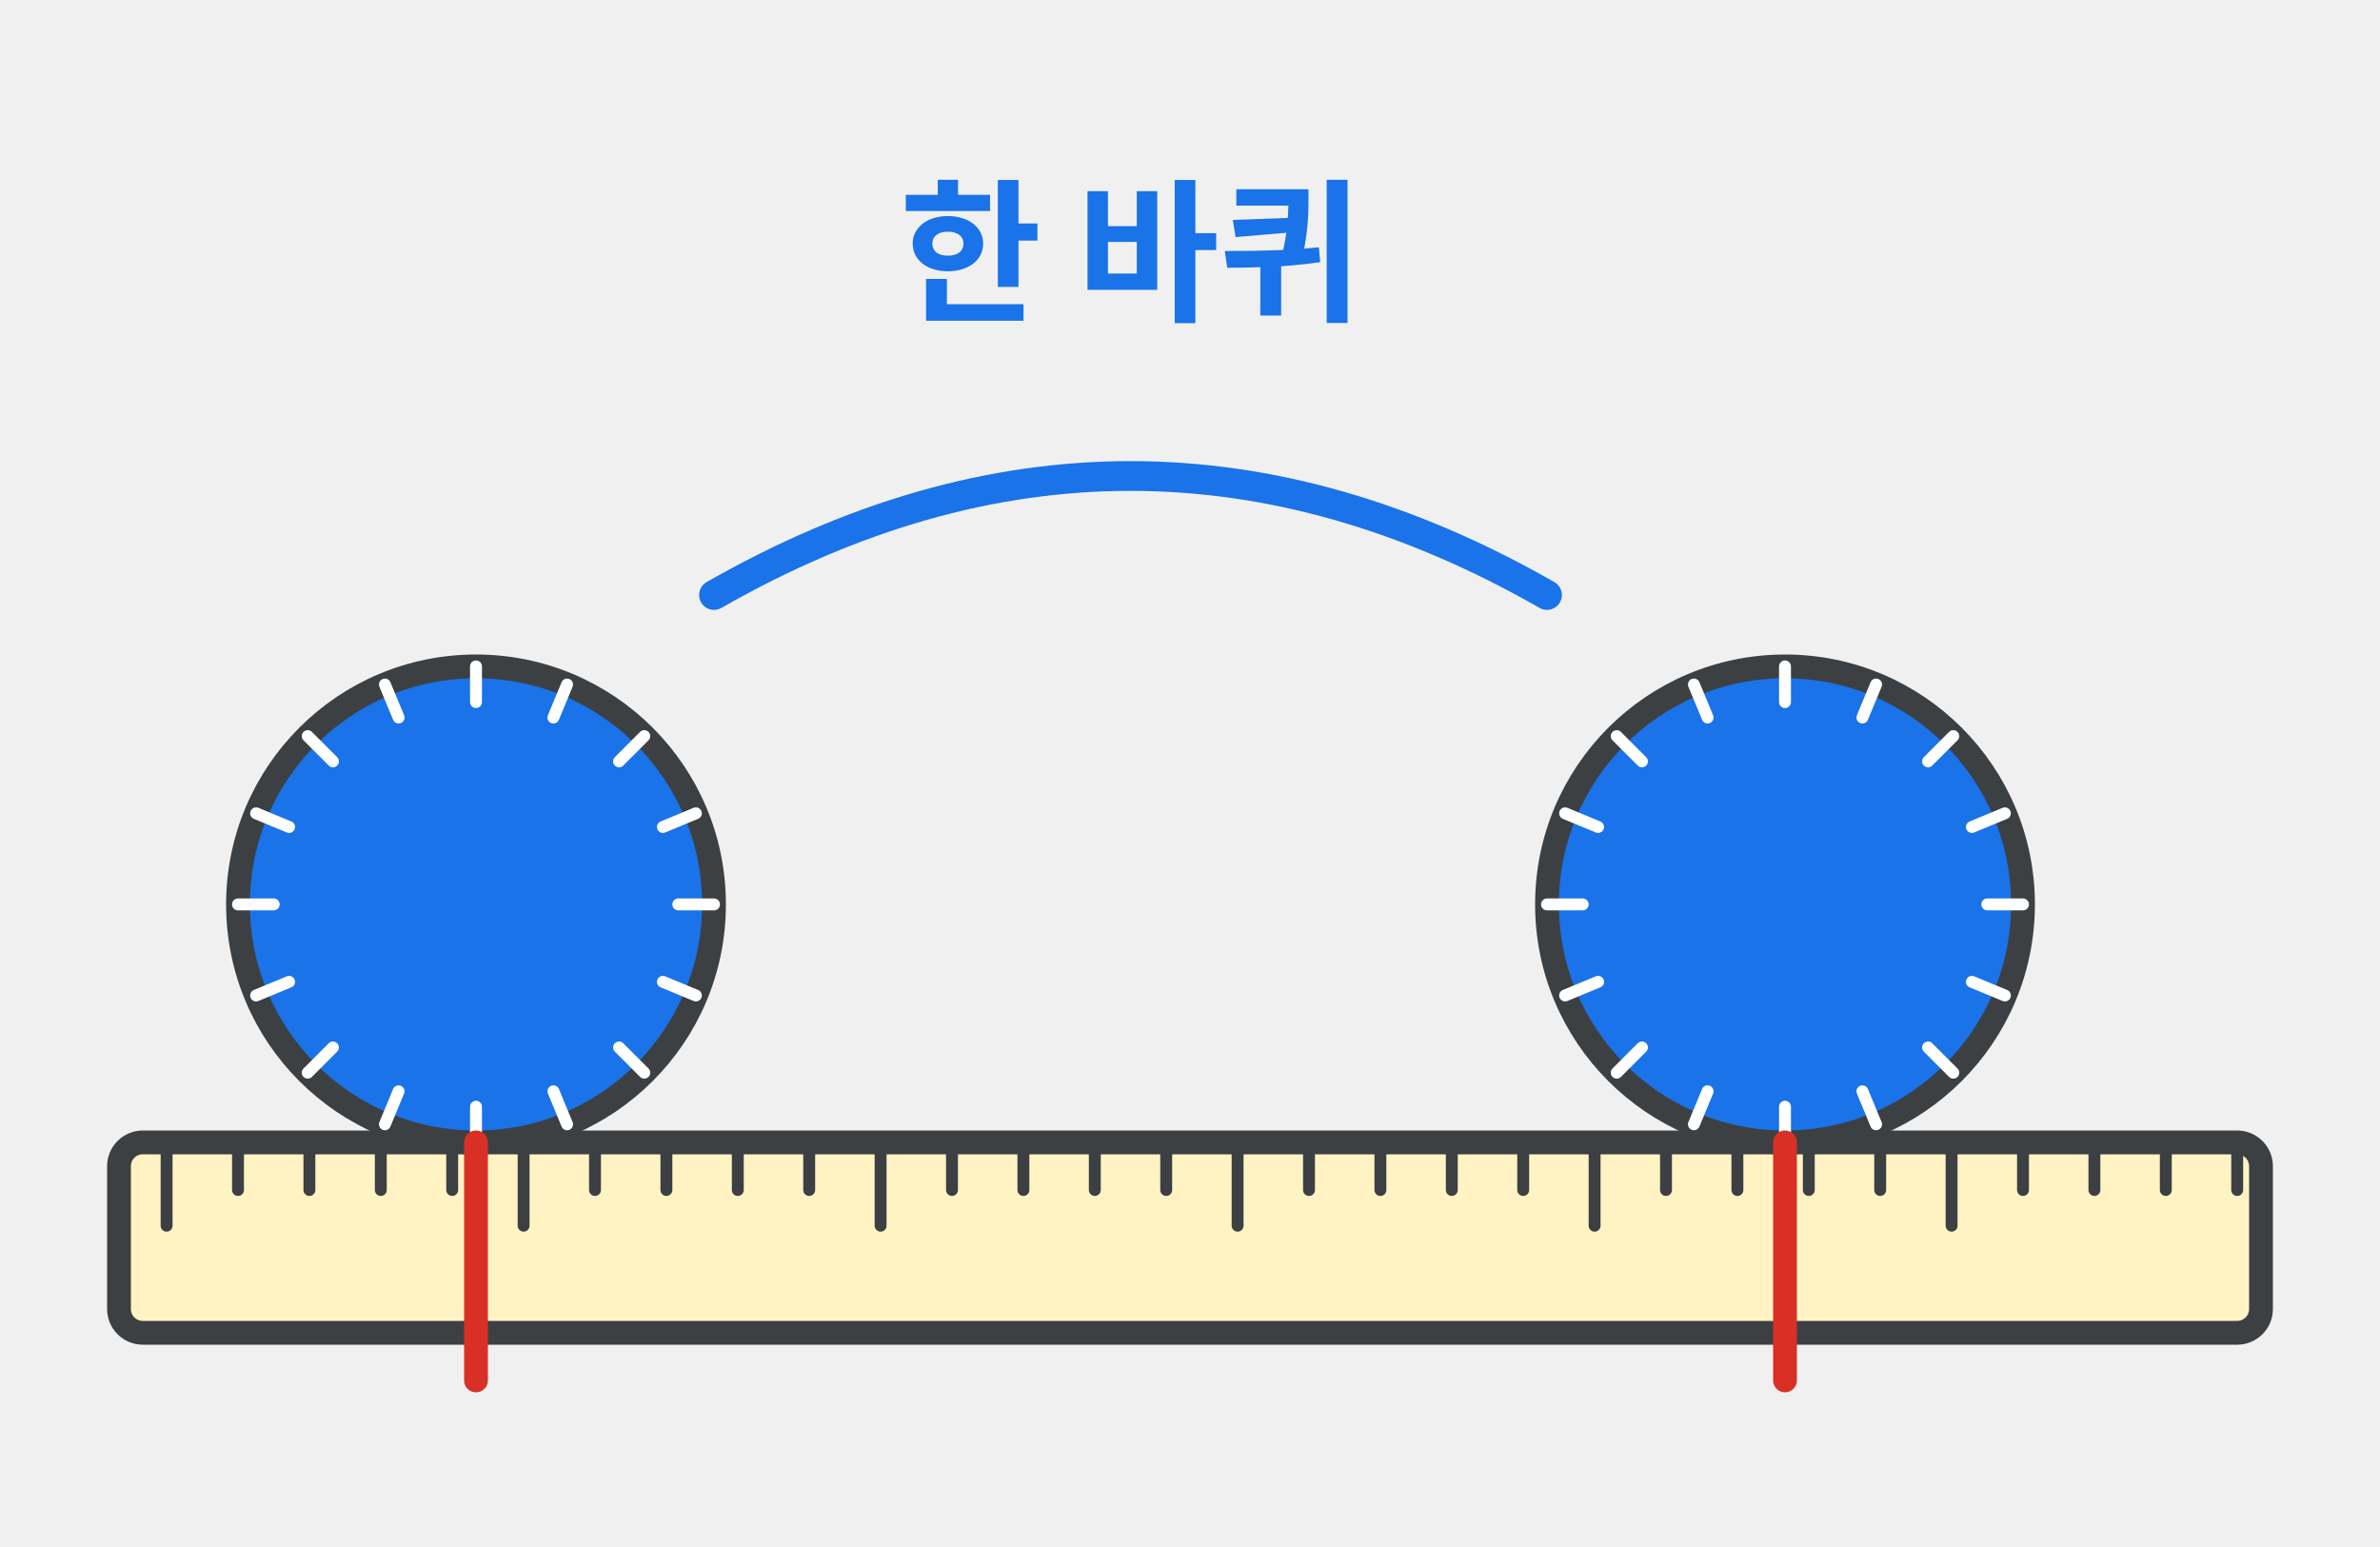
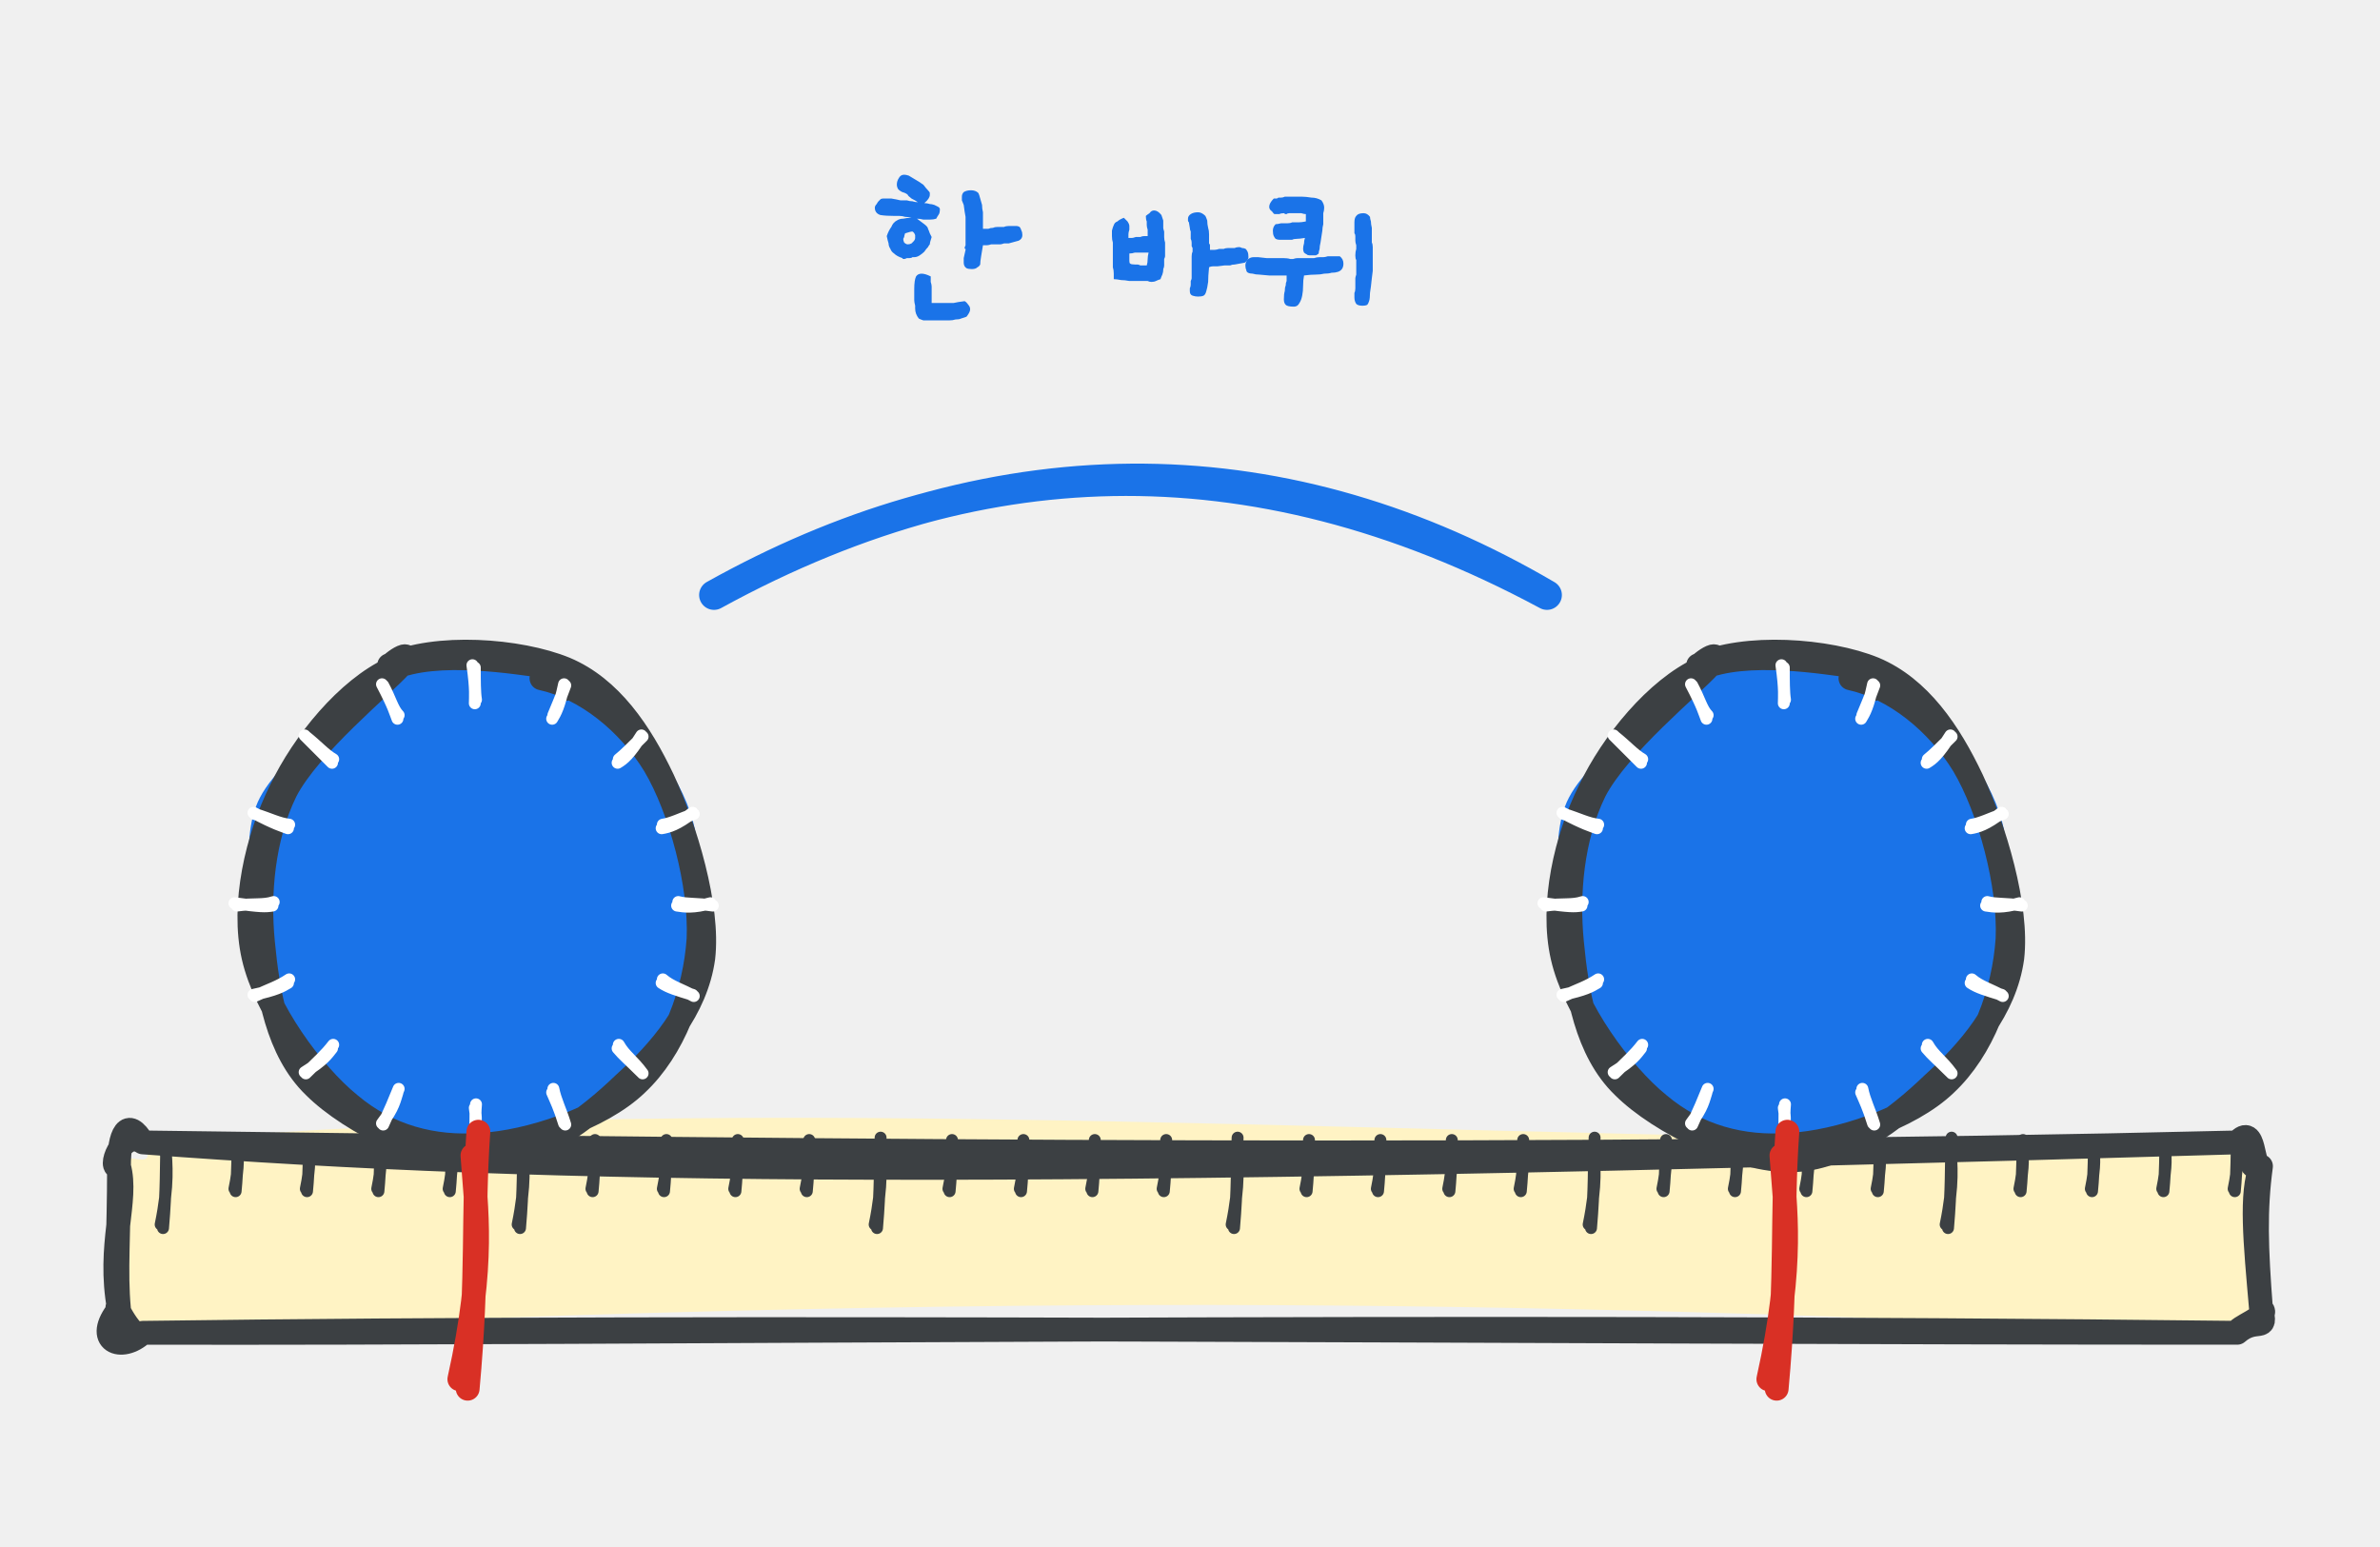
- <svg xmlns="http://www.w3.org/2000/svg" viewBox="0 0 200 130" font-family="Pretendard, 'Noto Sans KR', 'Apple SD Gothic Neo', sans-serif">
-   <rect x="10" y="96" width="180" height="16" rx="2" fill="#FFF3C4" stroke="#3C4043" stroke-width="2" />
-   <line x1="14" y1="96" x2="14" y2="103" stroke="#3C4043" stroke-width="1" stroke-linecap="round" />
-   <line x1="20" y1="96" x2="20" y2="100" stroke="#3C4043" stroke-width="1" stroke-linecap="round" />
-   <line x1="26" y1="96" x2="26" y2="100" stroke="#3C4043" stroke-width="1" stroke-linecap="round" />
-   <line x1="32" y1="96" x2="32" y2="100" stroke="#3C4043" stroke-width="1" stroke-linecap="round" />
-   <line x1="38" y1="96" x2="38" y2="100" stroke="#3C4043" stroke-width="1" stroke-linecap="round" />
-   <line x1="44" y1="96" x2="44" y2="103" stroke="#3C4043" stroke-width="1" stroke-linecap="round" />
-   <line x1="50" y1="96" x2="50" y2="100" stroke="#3C4043" stroke-width="1" stroke-linecap="round" />
-   <line x1="56" y1="96" x2="56" y2="100" stroke="#3C4043" stroke-width="1" stroke-linecap="round" />
-   <line x1="62" y1="96" x2="62" y2="100" stroke="#3C4043" stroke-width="1" stroke-linecap="round" />
-   <line x1="68" y1="96" x2="68" y2="100" stroke="#3C4043" stroke-width="1" stroke-linecap="round" />
-   <line x1="74" y1="96" x2="74" y2="103" stroke="#3C4043" stroke-width="1" stroke-linecap="round" />
-   <line x1="80" y1="96" x2="80" y2="100" stroke="#3C4043" stroke-width="1" stroke-linecap="round" />
-   <line x1="86" y1="96" x2="86" y2="100" stroke="#3C4043" stroke-width="1" stroke-linecap="round" />
-   <line x1="92" y1="96" x2="92" y2="100" stroke="#3C4043" stroke-width="1" stroke-linecap="round" />
-   <line x1="98" y1="96" x2="98" y2="100" stroke="#3C4043" stroke-width="1" stroke-linecap="round" />
-   <line x1="104" y1="96" x2="104" y2="103" stroke="#3C4043" stroke-width="1" stroke-linecap="round" />
-   <line x1="110" y1="96" x2="110" y2="100" stroke="#3C4043" stroke-width="1" stroke-linecap="round" />
-   <line x1="116" y1="96" x2="116" y2="100" stroke="#3C4043" stroke-width="1" stroke-linecap="round" />
-   <line x1="122" y1="96" x2="122" y2="100" stroke="#3C4043" stroke-width="1" stroke-linecap="round" />
-   <line x1="128" y1="96" x2="128" y2="100" stroke="#3C4043" stroke-width="1" stroke-linecap="round" />
-   <line x1="134" y1="96" x2="134" y2="103" stroke="#3C4043" stroke-width="1" stroke-linecap="round" />
-   <line x1="140" y1="96" x2="140" y2="100" stroke="#3C4043" stroke-width="1" stroke-linecap="round" />
-   <line x1="146" y1="96" x2="146" y2="100" stroke="#3C4043" stroke-width="1" stroke-linecap="round" />
-   <line x1="152" y1="96" x2="152" y2="100" stroke="#3C4043" stroke-width="1" stroke-linecap="round" />
-   <line x1="158" y1="96" x2="158" y2="100" stroke="#3C4043" stroke-width="1" stroke-linecap="round" />
-   <line x1="164" y1="96" x2="164" y2="103" stroke="#3C4043" stroke-width="1" stroke-linecap="round" />
-   <line x1="170" y1="96" x2="170" y2="100" stroke="#3C4043" stroke-width="1" stroke-linecap="round" />
-   <line x1="176" y1="96" x2="176" y2="100" stroke="#3C4043" stroke-width="1" stroke-linecap="round" />
-   <line x1="182" y1="96" x2="182" y2="100" stroke="#3C4043" stroke-width="1" stroke-linecap="round" />
-   <line x1="188" y1="96" x2="188" y2="100" stroke="#3C4043" stroke-width="1" stroke-linecap="round" />
-   <circle cx="40" cy="76" r="20" fill="#1A73E8" stroke="#3C4043" stroke-width="2" />
-   <line x1="57.0" y1="76.0" x2="60.0" y2="76.0" stroke="#fff" stroke-width="1" stroke-linecap="round" />
-   <line x1="55.706" y1="82.506" x2="58.478" y2="83.654" stroke="#fff" stroke-width="1" stroke-linecap="round" />
-   <line x1="52.021" y1="88.021" x2="54.142" y2="90.142" stroke="#fff" stroke-width="1" stroke-linecap="round" />
-   <line x1="46.506" y1="91.706" x2="47.654" y2="94.478" stroke="#fff" stroke-width="1" stroke-linecap="round" />
-   <line x1="40.0" y1="93.0" x2="40.0" y2="96.0" stroke="#fff" stroke-width="1" stroke-linecap="round" />
-   <line x1="33.494" y1="91.706" x2="32.346" y2="94.478" stroke="#fff" stroke-width="1" stroke-linecap="round" />
-   <line x1="27.979" y1="88.021" x2="25.858" y2="90.142" stroke="#fff" stroke-width="1" stroke-linecap="round" />
-   <line x1="24.294" y1="82.506" x2="21.522" y2="83.654" stroke="#fff" stroke-width="1" stroke-linecap="round" />
-   <line x1="23.0" y1="76.0" x2="20.0" y2="76.0" stroke="#fff" stroke-width="1" stroke-linecap="round" />
-   <line x1="24.294" y1="69.494" x2="21.522" y2="68.346" stroke="#fff" stroke-width="1" stroke-linecap="round" />
-   <line x1="27.979" y1="63.979" x2="25.858" y2="61.858" stroke="#fff" stroke-width="1" stroke-linecap="round" />
-   <line x1="33.494" y1="60.294" x2="32.346" y2="57.522" stroke="#fff" stroke-width="1" stroke-linecap="round" />
-   <line x1="40.0" y1="59.0" x2="40" y2="56.0" stroke="#fff" stroke-width="1" stroke-linecap="round" />
-   <line x1="46.506" y1="60.294" x2="47.654" y2="57.522" stroke="#fff" stroke-width="1" stroke-linecap="round" />
-   <line x1="52.021" y1="63.979" x2="54.142" y2="61.858" stroke="#fff" stroke-width="1" stroke-linecap="round" />
-   <line x1="55.706" y1="69.494" x2="58.478" y2="68.346" stroke="#fff" stroke-width="1" stroke-linecap="round" />
-   <circle cx="150" cy="76" r="20" fill="#1A73E8" stroke="#3C4043" stroke-width="2" />
-   <line x1="167.0" y1="76.0" x2="170.0" y2="76.0" stroke="#fff" stroke-width="1" stroke-linecap="round" />
-   <line x1="165.706" y1="82.506" x2="168.478" y2="83.654" stroke="#fff" stroke-width="1" stroke-linecap="round" />
-   <line x1="162.021" y1="88.021" x2="164.142" y2="90.142" stroke="#fff" stroke-width="1" stroke-linecap="round" />
-   <line x1="156.506" y1="91.706" x2="157.654" y2="94.478" stroke="#fff" stroke-width="1" stroke-linecap="round" />
-   <line x1="150.0" y1="93.0" x2="150.0" y2="96.0" stroke="#fff" stroke-width="1" stroke-linecap="round" />
-   <line x1="143.494" y1="91.706" x2="142.346" y2="94.478" stroke="#fff" stroke-width="1" stroke-linecap="round" />
-   <line x1="137.979" y1="88.021" x2="135.858" y2="90.142" stroke="#fff" stroke-width="1" stroke-linecap="round" />
-   <line x1="134.294" y1="82.506" x2="131.522" y2="83.654" stroke="#fff" stroke-width="1" stroke-linecap="round" />
-   <line x1="133.0" y1="76.0" x2="130.0" y2="76.0" stroke="#fff" stroke-width="1" stroke-linecap="round" />
-   <line x1="134.294" y1="69.494" x2="131.522" y2="68.346" stroke="#fff" stroke-width="1" stroke-linecap="round" />
-   <line x1="137.979" y1="63.979" x2="135.858" y2="61.858" stroke="#fff" stroke-width="1" stroke-linecap="round" />
-   <line x1="143.494" y1="60.294" x2="142.346" y2="57.522" stroke="#fff" stroke-width="1" stroke-linecap="round" />
-   <line x1="150.0" y1="59.0" x2="150.0" y2="56.0" stroke="#fff" stroke-width="1" stroke-linecap="round" />
-   <line x1="156.506" y1="60.294" x2="157.654" y2="57.522" stroke="#fff" stroke-width="1" stroke-linecap="round" />
-   <line x1="162.021" y1="63.979" x2="164.142" y2="61.858" stroke="#fff" stroke-width="1" stroke-linecap="round" />
-   <line x1="165.706" y1="69.494" x2="168.478" y2="68.346" stroke="#fff" stroke-width="1" stroke-linecap="round" />
-   <path d="M60 50 Q95 30 130 50" fill="none" stroke="#1A73E8" stroke-width="2.5" stroke-linejoin="round" stroke-linecap="round" />
-   <line x1="40" y1="96" x2="40" y2="116" stroke="#D93025" stroke-width="2" stroke-linecap="round" />
-   <line x1="150" y1="96" x2="150" y2="116" stroke="#D93025" stroke-width="2" stroke-linecap="round" />
-   <text x="95" y="26" font-size="13" font-weight="800" fill="#1A73E8" text-anchor="middle">한 바퀴</text>
+ <svg xmlns="http://www.w3.org/2000/svg" stroke-linecap="round" viewBox="0 0 200 130">
+   <g>
+     <path d="M12 96 C65.7 91.4, 117.1 95.9, 188 96 C189.5 95.0, 191.7 99.8, 190 98 C190.0 104.2, 190.2 106.9, 190 110 C190.7 109.2, 191.6 112.9, 188 112 C139.3 109.9, 94.0 108.0, 12 112 C12.3 111.1, 10.7 113.2, 10 110 C11.7 106.7, 9.2 105.1, 10 98 C9.9 96.2, 13.6 98.9, 12 96 C12 96, 12 96, 12 96" stroke="none" stroke-width="0" fill="rgb(255, 243, 196)" />
+     <path d="M12 96 C47.0 98.6, 82.5 99.1, 188 96 M12 96 C70.9 96.8, 130.7 97.4, 188 96 M188 96 C189.6 94.2, 189.2 98.3, 190 98 M188 96 C189.2 95.4, 188.6 98.7, 190 98 M190 98 C189.1 100.3, 189.5 104.3, 190 110 M190 98 C189.5 101.7, 189.6 104.8, 190 110 M190 110 C191.0 110.5, 187.7 111.6, 188 112 M190 110 C190.6 112.1, 189.6 110.6, 188 112 M188 112 C125.1 112.0, 63.1 111.3, 12 112 M188 112 C120.4 111.2, 54.0 112.1, 12 112 M12 112 C11.3 113.1, 9.3 108.9, 10 110 M12 112 C10.2 113.7, 7.8 112.7, 10 110 M10 110 C9.0 104.6, 10.8 100.9, 10 98 M10 110 C9.7 106.8, 10.0 104.0, 10 98 M10 98 C9.0 98.5, 10.2 94.8, 12 96 M10 98 C10.0 95.3, 10.7 93.8, 12 96 M12 96 C12 96, 12 96, 12 96 M12 96 C12 96, 12 96, 12 96" stroke="rgb(60, 64, 67)" stroke-width="2" fill="none" />
+   </g>
+   <g>
+     <path d="M13.9 96.3 C14.0 97.9, 14.2 99.5, 13.5 102.9 M14.0 95.6 C13.9 98.1, 14.0 99.8, 13.7 103.2" stroke="rgb(60, 64, 67)" stroke-width="1" fill="none" />
+   </g>
+   <g>
+     <path d="M19.9 96.2 C20.0 97.1, 20.1 98.0, 19.7 99.9 M20.0 95.8 C19.9 97.2, 20.0 98.1, 19.8 100.1" stroke="rgb(60, 64, 67)" stroke-width="1" fill="none" />
+   </g>
+   <g>
+     <path d="M25.9 96.2 C26.0 97.1, 26.1 98.0, 25.7 99.9 M26.0 95.8 C25.9 97.2, 26.0 98.1, 25.8 100.1" stroke="rgb(60, 64, 67)" stroke-width="1" fill="none" />
+   </g>
+   <g>
+     <path d="M31.9 96.2 C32.0 97.1, 32.1 98.0, 31.7 99.9 M32.0 95.8 C31.9 97.2, 32.0 98.1, 31.8 100.1" stroke="rgb(60, 64, 67)" stroke-width="1" fill="none" />
+   </g>
+   <g>
+     <path d="M37.9 96.2 C38.0 97.1, 38.1 98.0, 37.7 99.9 M38.0 95.8 C37.9 97.2, 38.0 98.1, 37.8 100.1" stroke="rgb(60, 64, 67)" stroke-width="1" fill="none" />
+   </g>
+   <g>
+     <path d="M43.9 96.3 C44.0 97.9, 44.2 99.5, 43.5 102.9 M44.0 95.6 C43.9 98.1, 44.0 99.8, 43.7 103.2" stroke="rgb(60, 64, 67)" stroke-width="1" fill="none" />
+   </g>
+   <g>
+     <path d="M49.9 96.2 C50.0 97.1, 50.1 98.0, 49.7 99.9 M50.0 95.8 C49.9 97.2, 50.0 98.1, 49.8 100.1" stroke="rgb(60, 64, 67)" stroke-width="1" fill="none" />
+   </g>
+   <g>
+     <path d="M55.9 96.2 C56.0 97.1, 56.1 98.0, 55.7 99.9 M56.0 95.8 C55.9 97.2, 56.0 98.1, 55.8 100.1" stroke="rgb(60, 64, 67)" stroke-width="1" fill="none" />
+   </g>
+   <g>
+     <path d="M61.9 96.2 C62.0 97.1, 62.1 98.0, 61.7 99.9 M62.0 95.8 C61.9 97.2, 62.0 98.1, 61.8 100.1" stroke="rgb(60, 64, 67)" stroke-width="1" fill="none" />
+   </g>
+   <g>
+     <path d="M67.9 96.2 C68.0 97.1, 68.1 98.0, 67.7 99.9 M68.0 95.8 C67.9 97.2, 68.0 98.1, 67.8 100.1" stroke="rgb(60, 64, 67)" stroke-width="1" fill="none" />
+   </g>
+   <g>
+     <path d="M73.9 96.3 C74.0 97.9, 74.2 99.5, 73.5 102.9 M74.0 95.6 C73.9 98.1, 74.0 99.8, 73.7 103.2" stroke="rgb(60, 64, 67)" stroke-width="1" fill="none" />
+   </g>
+   <g>
+     <path d="M79.9 96.2 C80.0 97.1, 80.1 98.0, 79.7 99.9 M80.0 95.8 C79.9 97.2, 80.0 98.1, 79.8 100.1" stroke="rgb(60, 64, 67)" stroke-width="1" fill="none" />
+   </g>
+   <g>
+     <path d="M85.9 96.2 C86.0 97.1, 86.1 98.0, 85.7 99.9 M86.0 95.8 C85.9 97.2, 86.0 98.1, 85.8 100.1" stroke="rgb(60, 64, 67)" stroke-width="1" fill="none" />
+   </g>
+   <g>
+     <path d="M91.9 96.2 C92.0 97.1, 92.1 98.0, 91.7 99.9 M92.0 95.8 C91.9 97.2, 92.0 98.1, 91.8 100.1" stroke="rgb(60, 64, 67)" stroke-width="1" fill="none" />
+   </g>
+   <g>
+     <path d="M97.9 96.2 C98.0 97.1, 98.1 98.0, 97.7 99.9 M98.0 95.8 C97.9 97.2, 98.0 98.1, 97.8 100.1" stroke="rgb(60, 64, 67)" stroke-width="1" fill="none" />
+   </g>
+   <g>
+     <path d="M103.9 96.3 C104.0 97.9, 104.2 99.5, 103.5 102.9 M104.0 95.6 C103.9 98.1, 104.0 99.8, 103.7 103.2" stroke="rgb(60, 64, 67)" stroke-width="1" fill="none" />
+   </g>
+   <g>
+     <path d="M109.9 96.2 C110.0 97.1, 110.1 98.0, 109.7 99.9 M110.0 95.8 C109.9 97.2, 110.0 98.1, 109.8 100.1" stroke="rgb(60, 64, 67)" stroke-width="1" fill="none" />
+   </g>
+   <g>
+     <path d="M115.9 96.2 C116.0 97.1, 116.1 98.0, 115.7 99.9 M116.0 95.8 C115.9 97.2, 116.0 98.1, 115.8 100.1" stroke="rgb(60, 64, 67)" stroke-width="1" fill="none" />
+   </g>
+   <g>
+     <path d="M121.9 96.2 C122.0 97.1, 122.1 98.0, 121.7 99.9 M122.0 95.8 C121.9 97.2, 122.0 98.1, 121.8 100.1" stroke="rgb(60, 64, 67)" stroke-width="1" fill="none" />
+   </g>
+   <g>
+     <path d="M127.9 96.2 C128.0 97.1, 128.1 98.0, 127.7 99.9 M128.0 95.8 C127.9 97.2, 128.0 98.1, 127.8 100.1" stroke="rgb(60, 64, 67)" stroke-width="1" fill="none" />
+   </g>
+   <g>
+     <path d="M133.9 96.3 C134.0 97.9, 134.2 99.5, 133.5 102.9 M134.0 95.6 C133.9 98.1, 134.0 99.8, 133.7 103.2" stroke="rgb(60, 64, 67)" stroke-width="1" fill="none" />
+   </g>
+   <g>
+     <path d="M139.9 96.2 C140.0 97.1, 140.1 98.0, 139.7 99.9 M140.0 95.8 C139.9 97.2, 140.0 98.1, 139.8 100.1" stroke="rgb(60, 64, 67)" stroke-width="1" fill="none" />
+   </g>
+   <g>
+     <path d="M145.9 96.2 C146.0 97.1, 146.1 98.0, 145.7 99.9 M146.0 95.8 C145.9 97.2, 146.0 98.1, 145.8 100.1" stroke="rgb(60, 64, 67)" stroke-width="1" fill="none" />
+   </g>
+   <g>
+     <path d="M151.9 96.2 C152.0 97.1, 152.1 98.0, 151.7 99.9 M152.0 95.8 C151.9 97.2, 152.0 98.1, 151.8 100.1" stroke="rgb(60, 64, 67)" stroke-width="1" fill="none" />
+   </g>
+   <g>
+     <path d="M157.9 96.2 C158.0 97.1, 158.1 98.0, 157.7 99.9 M158.0 95.8 C157.9 97.2, 158.0 98.1, 157.8 100.1" stroke="rgb(60, 64, 67)" stroke-width="1" fill="none" />
+   </g>
+   <g>
+     <path d="M163.9 96.3 C164.0 97.9, 164.2 99.5, 163.5 102.9 M164.0 95.6 C163.9 98.1, 164.0 99.8, 163.7 103.2" stroke="rgb(60, 64, 67)" stroke-width="1" fill="none" />
+   </g>
+   <g>
+     <path d="M169.9 96.2 C170.0 97.1, 170.1 98.0, 169.7 99.9 M170.0 95.8 C169.9 97.2, 170.0 98.1, 169.8 100.1" stroke="rgb(60, 64, 67)" stroke-width="1" fill="none" />
+   </g>
+   <g>
+     <path d="M175.9 96.2 C176.0 97.1, 176.1 98.0, 175.7 99.9 M176.0 95.8 C175.9 97.2, 176.0 98.1, 175.8 100.1" stroke="rgb(60, 64, 67)" stroke-width="1" fill="none" />
+   </g>
+   <g>
+     <path d="M181.9 96.2 C182.0 97.1, 182.1 98.0, 181.7 99.9 M182.0 95.8 C181.9 97.2, 182.0 98.1, 181.8 100.1" stroke="rgb(60, 64, 67)" stroke-width="1" fill="none" />
+   </g>
+   <g>
+     <path d="M187.9 96.2 C188.0 97.1, 188.1 98.0, 187.7 99.9 M188.0 95.8 C187.9 97.2, 188.0 98.1, 187.8 100.1" stroke="rgb(60, 64, 67)" stroke-width="1" fill="none" />
+   </g>
+   <g>
+     <path d="M37.6 54.5 C41.7 53.7, 47.1 56.2, 50.5 58.6 C53.9 61.0, 57.1 65.0, 58.2 68.9 C59.3 72.9, 58.4 78.3, 57.0 82.3 C55.6 86.4, 53.5 91.0, 50.0 93.5 C46.5 95.9, 40.1 97.8, 36.0 97.0 C31.9 96.2, 28.0 92.3, 25.5 88.8 C23.0 85.3, 20.8 80.4, 20.9 76.0 C21.0 71.5, 22.5 65.5, 25.9 62.0 C29.4 58.4, 38.6 55.7, 41.7 54.8 C44.8 53.9, 44.7 56.0, 44.4 56.4 M30.1 56.9 C33.7 54.6, 41.1 54.6, 45.2 55.9 C49.2 57.2, 52.2 61.4, 54.2 64.8 C56.3 68.1, 57.4 71.9, 57.6 76.0 C57.8 80.0, 57.7 85.5, 55.4 89.0 C53.0 92.5, 47.8 95.9, 43.5 96.8 C39.2 97.8, 33.1 97.0, 29.7 94.6 C26.3 92.2, 24.4 87.0, 23.0 82.5 C21.7 78.0, 20.0 71.9, 21.5 67.8 C23.0 63.6, 30.6 59.2, 32.2 57.7 C33.8 56.2, 30.9 58.3, 31.0 58.6" stroke="none" stroke-width="0" fill="rgb(26, 115, 232)" />
+     <path d="M45.5 57.0 C49.2 57.8, 52.8 60.7, 55.0 64.3 C57.2 68.0, 58.9 74.4, 58.7 78.9 C58.4 83.4, 56.6 88.2, 53.5 91.1 C50.5 94.0, 44.4 96.0, 40.4 96.2 C36.4 96.5, 32.6 95.5, 29.4 92.8 C26.2 90.2, 22.3 84.8, 21.3 80.4 C20.3 76.0, 21.6 70.4, 23.6 66.4 C25.5 62.4, 29.2 57.9, 32.9 56.2 C36.7 54.5, 43.5 55.7, 45.9 56.0 C48.3 56.3, 47.5 57.4, 47.5 57.9 M32.7 55.9 C36.6 54.1, 43.6 54.6, 47.5 56.2 C51.3 57.8, 53.8 61.5, 55.7 65.5 C57.6 69.6, 59.6 76.2, 59.1 80.5 C58.5 84.8, 55.5 88.3, 52.4 91.1 C49.4 94.0, 44.8 97.5, 40.5 97.5 C36.2 97.6, 29.5 94.4, 26.4 91.3 C23.3 88.3, 22.5 83.4, 22.1 79.2 C21.7 75.1, 22.1 70.4, 24.0 66.5 C26.0 62.6, 32.2 57.6, 33.7 55.9 C35.1 54.2, 32.5 55.8, 32.5 56.4" stroke="rgb(60, 64, 67)" stroke-width="2" fill="none" />
+   </g>
+   <g>
+     <path d="M56.9 76.1 C57.5 76.2, 58.3 76.3, 59.7 75.9 M57.0 75.8 C57.7 76.0, 58.6 75.9, 59.9 76.1" stroke="rgb(255, 255, 255)" stroke-width="1" fill="none" />
+   </g>
+   <g>
+     <path d="M55.6 82.6 C56.2 83, 56.9 83.2, 58.2 83.6 M55.7 82.3 C56.4 82.9, 57.2 83.1, 58.3 83.7" stroke="rgb(255, 255, 255)" stroke-width="1" fill="none" />
+   </g>
+   <g>
+     <path d="M51.9 88.1 C52.4 88.7, 52.9 89.1, 53.9 90.1 M52.0 87.8 C52.5 88.7, 53.2 89.1, 54.0 90.2" stroke="rgb(255, 255, 255)" stroke-width="1" fill="none" />
+   </g>
+   <g>
+     <path d="M46.4 91.8 C46.7 92.5, 47.0 93.1, 47.4 94.4 M46.5 91.5 C46.7 92.5, 47.1 93.2, 47.5 94.5" stroke="rgb(255, 255, 255)" stroke-width="1" fill="none" />
+   </g>
+   <g>
+     <path d="M39.9 93.1 C40.0 93.8, 40.1 94.5, 39.7 95.9 M40.0 92.8 C39.9 93.9, 40.0 94.6, 39.9 96.1" stroke="rgb(255, 255, 255)" stroke-width="1" fill="none" />
+   </g>
+   <g>
+     <path d="M33.4 91.8 C33.2 92.4, 33.1 93.1, 32.1 94.4 M33.5 91.5 C33.1 92.5, 32.8 93.2, 32.2 94.5" stroke="rgb(255, 255, 255)" stroke-width="1" fill="none" />
+   </g>
+   <g>
+     <path d="M27.9 88.1 C27.5 88.6, 27.2 89.1, 25.6 90.1 M28.0 87.8 C27.3 88.7, 26.8 89.1, 25.7 90.2" stroke="rgb(255, 255, 255)" stroke-width="1" fill="none" />
+   </g>
+   <g>
+     <path d="M24.2 82.6 C23.7 82.9, 23.2 83.2, 21.3 83.6 M24.3 82.3 C23.4 82.9, 22.7 83.1, 21.4 83.7" stroke="rgb(255, 255, 255)" stroke-width="1" fill="none" />
+   </g>
+   <g>
+     <path d="M22.9 76.1 C22.3 76.2, 21.9 76.2, 19.7 75.9 M23.0 75.8 C22.1 76.1, 21.3 75.9, 19.9 76.1" stroke="rgb(255, 255, 255)" stroke-width="1" fill="none" />
+   </g>
+   <g>
+     <path d="M24.2 69.6 C23.7 69.4, 23.2 69.3, 21.3 68.3 M24.3 69.3 C23.4 69.2, 22.7 68.8, 21.4 68.4" stroke="rgb(255, 255, 255)" stroke-width="1" fill="none" />
+   </g>
+   <g>
+     <path d="M27.9 64.1 C27.5 63.7, 27.2 63.4, 25.6 61.8 M28.0 63.8 C27.3 63.4, 26.7 62.7, 25.7 61.9" stroke="rgb(255, 255, 255)" stroke-width="1" fill="none" />
+   </g>
+   <g>
+     <path d="M33.4 60.4 C33.2 59.9, 33.1 59.4, 32.1 57.5 M33.5 60.1 C33.0 59.6, 32.8 58.7, 32.2 57.6" stroke="rgb(255, 255, 255)" stroke-width="1" fill="none" />
+   </g>
+   <g>
+     <path d="M39.9 59.1 C39.9 58.6, 40.0 58.0, 39.7 55.9 M40.0 58.8 C39.9 58.2, 39.9 57.2, 39.9 56.1" stroke="rgb(255, 255, 255)" stroke-width="1" fill="none" />
+   </g>
+   <g>
+     <path d="M46.4 60.4 C46.7 59.9, 47.0 59.4, 47.4 57.5 M46.5 60.1 C46.7 59.6, 47.1 58.7, 47.5 57.6" stroke="rgb(255, 255, 255)" stroke-width="1" fill="none" />
+   </g>
+   <g>
+     <path d="M51.9 64.1 C52.4 63.8, 52.9 63.4, 53.9 61.8 M52.0 63.8 C52.5 63.4, 53.2 62.7, 54.0 61.9" stroke="rgb(255, 255, 255)" stroke-width="1" fill="none" />
+   </g>
+   <g>
+     <path d="M55.6 69.6 C56.2 69.5, 56.9 69.3, 58.2 68.3 M55.7 69.3 C56.4 69.2, 57.2 68.8, 58.3 68.4" stroke="rgb(255, 255, 255)" stroke-width="1" fill="none" />
+   </g>
+   <g>
+     <path d="M147.6 54.5 C151.7 53.7, 157.1 56.2, 160.5 58.6 C163.9 61.0, 167.1 65.0, 168.2 68.9 C169.3 72.9, 168.4 78.3, 167.0 82.3 C165.6 86.4, 163.5 91.0, 160.0 93.5 C156.5 95.9, 150.1 97.8, 146.0 97.0 C141.9 96.2, 138.0 92.3, 135.5 88.8 C133.0 85.3, 130.8 80.4, 130.9 76.0 C131.0 71.5, 132.5 65.5, 135.9 62.0 C139.4 58.4, 148.6 55.7, 151.7 54.8 C154.8 53.9, 154.7 56.0, 154.4 56.4 M140.1 56.9 C143.7 54.6, 151.1 54.6, 155.2 55.9 C159.2 57.2, 162.2 61.4, 164.2 64.8 C166.3 68.1, 167.4 71.9, 167.6 76.0 C167.8 80.0, 167.7 85.5, 165.4 89.0 C163.0 92.5, 157.8 95.9, 153.5 96.8 C149.2 97.8, 143.1 97.0, 139.7 94.6 C136.3 92.2, 134.4 87.0, 133.0 82.5 C131.7 78.0, 130.0 71.9, 131.5 67.8 C133.0 63.6, 140.6 59.2, 142.2 57.7 C143.8 56.2, 140.9 58.3, 141.0 58.6" stroke="none" stroke-width="0" fill="rgb(26, 115, 232)" />
+     <path d="M155.5 57.0 C159.2 57.8, 162.8 60.7, 165.0 64.3 C167.2 68.0, 168.9 74.4, 168.7 78.9 C168.4 83.4, 166.6 88.2, 163.5 91.1 C160.5 94.0, 154.4 96.0, 150.4 96.2 C146.4 96.5, 142.6 95.5, 139.4 92.8 C136.2 90.2, 132.3 84.8, 131.3 80.4 C130.3 76.0, 131.6 70.4, 133.6 66.4 C135.5 62.4, 139.2 57.9, 142.9 56.2 C146.7 54.5, 153.5 55.7, 155.9 56.0 C158.3 56.3, 157.5 57.4, 157.5 57.9 M142.7 55.9 C146.6 54.1, 153.6 54.6, 157.5 56.2 C161.3 57.8, 163.8 61.5, 165.7 65.5 C167.6 69.6, 169.6 76.2, 169.1 80.5 C168.5 84.8, 165.5 88.3, 162.4 91.1 C159.4 94.0, 154.8 97.5, 150.5 97.5 C146.2 97.6, 139.5 94.4, 136.4 91.3 C133.3 88.3, 132.5 83.4, 132.1 79.2 C131.7 75.1, 132.1 70.4, 134.0 66.5 C136.0 62.6, 142.2 57.6, 143.7 55.9 C145.1 54.2, 142.5 55.8, 142.5 56.4" stroke="rgb(60, 64, 67)" stroke-width="2" fill="none" />
+   </g>
+   <g>
+     <path d="M166.9 76.1 C167.5 76.2, 168.3 76.3, 169.7 75.9 M167.0 75.8 C167.7 76.0, 168.6 75.9, 169.9 76.1" stroke="rgb(255, 255, 255)" stroke-width="1" fill="none" />
+   </g>
+   <g>
+     <path d="M165.6 82.6 C166.2 83, 166.9 83.2, 168.2 83.6 M165.7 82.3 C166.4 82.9, 167.2 83.1, 168.3 83.7" stroke="rgb(255, 255, 255)" stroke-width="1" fill="none" />
+   </g>
+   <g>
+     <path d="M161.9 88.1 C162.4 88.7, 162.9 89.1, 163.9 90.1 M162.0 87.8 C162.5 88.7, 163.2 89.1, 164.0 90.2" stroke="rgb(255, 255, 255)" stroke-width="1" fill="none" />
+   </g>
+   <g>
+     <path d="M156.4 91.8 C156.7 92.5, 157.0 93.1, 157.4 94.4 M156.5 91.5 C156.7 92.5, 157.1 93.2, 157.5 94.5" stroke="rgb(255, 255, 255)" stroke-width="1" fill="none" />
+   </g>
+   <g>
+     <path d="M149.9 93.1 C150.0 93.8, 150.1 94.5, 149.7 95.9 M150.0 92.8 C149.9 93.9, 150.0 94.6, 149.9 96.1" stroke="rgb(255, 255, 255)" stroke-width="1" fill="none" />
+   </g>
+   <g>
+     <path d="M143.4 91.8 C143.2 92.4, 143.1 93.1, 142.1 94.4 M143.5 91.5 C143.1 92.5, 142.8 93.2, 142.2 94.5" stroke="rgb(255, 255, 255)" stroke-width="1" fill="none" />
+   </g>
+   <g>
+     <path d="M137.9 88.1 C137.5 88.6, 137.2 89.1, 135.6 90.1 M138.0 87.8 C137.3 88.7, 136.8 89.1, 135.7 90.2" stroke="rgb(255, 255, 255)" stroke-width="1" fill="none" />
+   </g>
+   <g>
+     <path d="M134.2 82.6 C133.7 82.9, 133.2 83.2, 131.3 83.6 M134.3 82.3 C133.4 82.9, 132.7 83.1, 131.4 83.7" stroke="rgb(255, 255, 255)" stroke-width="1" fill="none" />
+   </g>
+   <g>
+     <path d="M132.9 76.1 C132.3 76.2, 131.9 76.2, 129.7 75.9 M133.0 75.8 C132.1 76.1, 131.3 75.9, 129.9 76.1" stroke="rgb(255, 255, 255)" stroke-width="1" fill="none" />
+   </g>
+   <g>
+     <path d="M134.2 69.6 C133.7 69.4, 133.2 69.3, 131.3 68.3 M134.3 69.3 C133.4 69.2, 132.7 68.8, 131.4 68.4" stroke="rgb(255, 255, 255)" stroke-width="1" fill="none" />
+   </g>
+   <g>
+     <path d="M137.9 64.1 C137.5 63.7, 137.2 63.4, 135.6 61.8 M138.0 63.8 C137.3 63.4, 136.7 62.7, 135.7 61.9" stroke="rgb(255, 255, 255)" stroke-width="1" fill="none" />
+   </g>
+   <g>
+     <path d="M143.4 60.4 C143.2 59.9, 143.1 59.4, 142.1 57.5 M143.5 60.1 C143.0 59.6, 142.8 58.7, 142.2 57.6" stroke="rgb(255, 255, 255)" stroke-width="1" fill="none" />
+   </g>
+   <g>
+     <path d="M149.9 59.1 C149.9 58.6, 150.0 58.0, 149.7 55.9 M150.0 58.8 C149.9 58.2, 149.9 57.2, 149.9 56.1" stroke="rgb(255, 255, 255)" stroke-width="1" fill="none" />
+   </g>
+   <g>
+     <path d="M156.4 60.4 C156.7 59.9, 157.0 59.4, 157.4 57.5 M156.5 60.1 C156.7 59.6, 157.1 58.7, 157.5 57.6" stroke="rgb(255, 255, 255)" stroke-width="1" fill="none" />
+   </g>
+   <g>
+     <path d="M161.9 64.1 C162.4 63.8, 162.9 63.4, 163.9 61.8 M162.0 63.8 C162.5 63.4, 163.2 62.7, 164.0 61.9" stroke="rgb(255, 255, 255)" stroke-width="1" fill="none" />
+   </g>
+   <g>
+     <path d="M165.6 69.6 C166.2 69.5, 166.9 69.3, 168.2 68.3 M165.7 69.3 C166.4 69.2, 167.2 68.8, 168.3 68.4" stroke="rgb(255, 255, 255)" stroke-width="1" fill="none" />
+   </g>
+   <g>
+     <path d="M60 50 C81.3 38.1, 104.7 36.4, 130 50 M60 50 C84.6 36.5, 108.5 37.4, 130 50" stroke="rgb(26, 115, 232)" stroke-width="2.5" fill="none" />
+   </g>
+   <g>
+     <path d="M39.7 97.1 C40.0 101.6, 40.8 106.0, 38.6 115.9 M40.2 95.1 C39.7 102.2, 40.2 106.9, 39.3 116.7" stroke="rgb(217, 48, 37)" stroke-width="2" fill="none" />
+   </g>
+   <g>
+     <path d="M149.7 97.1 C150.0 101.6, 150.8 106.0, 148.6 115.9 M150.2 95.1 C149.7 102.2, 150.2 106.9, 149.3 116.7" stroke="rgb(217, 48, 37)" stroke-width="2" fill="none" />
+   </g>
+   <defs>
+     <path id="srollcap_0" d="M52 -78L52 -78Q52 -76 50 -74L50 -74Q49 -73 48 -72Q46 -71 44 -71L44 -71Q42 -71 40 -73Q39 -75 39 -77L39 -77Q39 -77 40 -79Q40 -80 41 -83L41 -83Q47 -85 49 -85L49 -85Q51 -84 52 -81Q52 -78 52 -78M108 8L108 8Q112 3 112 0L112 0Q112 -3 110 -5Q108 -8 106 -9L106 -9Q98 -8 94 -7Q90 -7 85 -7L85 -7Q82 -7 78 -7Q74 -7 70 -7L70 -7Q70 -10 70 -13Q70 -16 70 -21L70 -21L70 -25Q70 -27 69 -30Q69 -33 69 -36L69 -36Q63 -39 59 -39L59 -39Q55 -39 53 -36Q51 -32 51 -22L51 -22Q51 -21 51 -20Q51 -19 51 -18L51 -18L51 -16Q51 -13 51 -10Q51 -8 52 -4L52 -4Q52 -2 52 -1L52 -1Q52 5 56 10L56 10Q58 11 61 12Q64 12 66 12L66 12Q67 12 69 12L69 12Q71 12 73 12Q76 12 79 12L79 12Q84 12 89 12Q93 12 96 11Q100 11 102 10Q105 9 108 8M55 -117L55 -117Q52 -117 49 -118Q46 -118 43 -119Q40 -119 36 -119Q32 -120 26 -121L26 -121L23 -121Q19 -121 17 -121Q15 -121 14 -120Q13 -119 12 -118Q11 -117 10 -115L10 -115Q8 -113 8 -111L8 -111Q8 -105 14 -103Q20 -102 30 -102L30 -102L35 -102Q38 -102 41 -101Q44 -101 48 -100L48 -100Q43 -100 39 -99Q35 -99 32 -97Q28 -95 26 -90Q23 -86 21 -80L21 -80Q22 -75 23 -72Q23 -69 25 -66Q26 -63 29 -61Q32 -58 38 -56L38 -56Q38 -55 40 -55L40 -55Q41 -55 43 -56Q45 -56 46 -56Q48 -56 49 -57Q51 -57 51 -57L51 -57L51 -57Q54 -57 57 -59Q60 -61 62 -63Q64 -66 66 -68Q67 -70 68 -71L68 -71Q68 -73 70 -79L70 -79Q69 -81 68 -83Q67 -86 66 -88L66 -88Q66 -90 62 -93Q58 -96 54 -99L54 -99Q57 -99 61 -98Q64 -98 68 -98L68 -98Q72 -98 75 -99L75 -99Q76 -101 78 -104Q79 -106 79 -109L79 -109Q79 -111 77 -112Q75 -113 73 -114Q70 -115 68 -115Q65 -116 62 -116L62 -116Q68 -121 68 -125L68 -125Q68 -126 68 -127Q68 -128 66 -130Q64 -132 61 -136Q57 -139 50 -143L50 -143L45 -146Q42 -147 40 -147L40 -147Q36 -147 34 -143Q32 -140 32 -136L32 -136Q32 -134 33 -132Q34 -130 38 -128L38 -128Q42 -127 44 -125L44 -125Q44 -124 48 -121Q52 -119 55 -117M154 -72L165 -75Q169 -77 169 -81L169 -81Q169 -84 168 -86Q167 -89 166 -90Q164 -91 163 -91Q161 -91 159 -91L159 -91Q157 -91 154 -91Q151 -91 149 -90L149 -90L147 -90Q144 -90 142 -90Q139 -90 137 -89Q134 -89 132 -88Q129 -88 126 -88L126 -88L126 -91Q126 -93 126 -94Q126 -95 126 -96L126 -96Q126 -96 126 -97Q126 -97 126 -98L126 -98Q126 -102 126 -106Q125 -110 125 -114Q124 -118 123 -121Q122 -125 121 -127L121 -127Q118 -130 113 -130L113 -130Q108 -130 105 -128Q103 -126 103 -123L103 -123Q103 -122 103 -121Q103 -120 103 -119L103 -119L105 -114Q106 -106 107 -101Q107 -96 107 -93L107 -93Q107 -91 107 -87Q107 -83 107 -81L107 -81L107 -80Q107 -79 107 -78Q107 -76 107 -74Q107 -72 107 -70Q106 -68 106 -67L106 -67Q106 -66 107 -66Q107 -65 107 -65L107 -65L105 -56Q105 -54 105 -53Q105 -52 105 -51L105 -51Q105 -47 108 -45Q110 -44 114 -44L114 -44Q118 -44 120 -46Q122 -47 123 -49L123 -49Q123 -52 124 -58Q125 -64 126 -70L126 -70Q128 -70 130 -70Q132 -70 135 -71L135 -71L143 -71L145 -71Q146 -71 149 -72Q151 -72 154 -72L154 -72" />
+     <path id="srollcap_1" d="M154 -49L165 -51Q169 -54 169 -57L169 -57Q169 -61 168 -63Q167 -65 166 -66Q164 -67 162 -67Q160 -68 159 -68L159 -68Q156 -68 154 -67Q151 -67 149 -67L149 -67Q149 -67 148 -67Q148 -67 147 -67L147 -67Q144 -67 142 -66Q139 -66 137 -66Q134 -65 132 -65Q130 -65 127 -65L127 -65L127 -68Q127 -69 127 -70Q127 -71 126 -72L126 -72Q126 -72 126 -73Q126 -74 126 -75L126 -75Q126 -78 126 -82Q126 -86 125 -89Q124 -93 124 -97Q123 -100 122 -102L122 -102Q118 -106 114 -106L114 -106Q109 -106 106 -104Q103 -102 103 -99L103 -99Q103 -98 103 -97Q103 -96 104 -95L104 -95L105 -89Q105 -87 106 -85Q106 -84 106 -83L106 -83Q106 -82 106 -82Q106 -81 106 -81L106 -81Q106 -79 106 -77Q107 -75 107 -73Q107 -71 107 -69Q108 -67 108 -67L108 -67Q108 -65 108 -63Q107 -61 107 -58L107 -58L107 -50L107 -49Q107 -48 107 -47Q107 -45 107 -43Q107 -41 107 -39Q107 -37 107 -36L107 -36Q107 -36 107 -35Q107 -34 107 -34L107 -34Q107 -33 106 -31Q106 -29 106 -27Q106 -25 105 -23Q105 -21 105 -20L105 -20Q105 -16 108 -15Q111 -14 114 -14L114 -14Q118 -14 120 -15Q122 -16 123 -20Q124 -23 125 -30Q125 -36 126 -46L126 -46Q128 -47 130 -47Q133 -47 135 -47L135 -47L143 -48L145 -48Q146 -48 149 -48Q151 -49 154 -49L154 -49M78 -71L78 -71Q78 -71 78 -73Q77 -76 77 -79Q77 -82 77 -85Q76 -88 76 -89L76 -89Q76 -90 76 -91L76 -91Q76 -94 76 -97Q75 -100 74 -103L74 -103Q70 -108 66 -108L66 -108Q63 -108 61 -105Q58 -103 57 -102L57 -102Q57 -98 58 -96Q58 -94 58 -92Q58 -90 59 -87Q59 -84 59 -80L59 -80Q57 -80 55 -80Q53 -80 51 -79L51 -79L50 -79Q48 -79 46 -79Q43 -78 42 -78L42 -78L41 -78L38 -78Q38 -79 38 -79Q38 -80 38 -81L38 -81Q38 -82 38 -82L38 -82Q38 -84 39 -87Q39 -89 39 -91L39 -91Q39 -93 37 -96Q35 -98 33 -100L33 -100Q28 -98 26 -96Q23 -95 22 -92Q21 -90 20 -86Q20 -83 20 -80L20 -80Q20 -76 21 -73L21 -73L21 -71L21 -62Q21 -60 21 -59Q21 -58 21 -57L21 -57Q21 -57 21 -53Q21 -50 21 -46Q22 -43 22 -39Q22 -35 22 -33L22 -33Q25 -33 30 -32Q34 -32 39 -31Q44 -31 47 -31Q50 -31 50 -31L50 -31Q52 -31 55 -31Q57 -31 59 -31L59 -31Q61 -30 63 -30L63 -30Q66 -30 68 -31Q70 -32 73 -33L73 -33Q74 -36 75 -38Q76 -41 76 -43L76 -43L76 -44Q77 -46 77 -48Q77 -50 77 -52L77 -52Q77 -54 77 -55L77 -55Q78 -57 78 -58Q78 -60 78 -61L78 -61L78 -67Q78 -68 78 -69Q78 -70 78 -71M53 -62L60 -62Q59 -58 59 -55Q59 -51 58 -48L58 -48Q57 -48 57 -48Q56 -48 55 -48L55 -48Q53 -48 51 -48Q49 -49 48 -49L48 -49Q47 -49 45 -49L45 -49Q41 -49 40 -50Q39 -50 39 -54L39 -54Q39 -55 39 -55Q39 -55 39 -56L39 -56Q39 -57 39 -58Q39 -60 39 -61L39 -61Q42 -61 45 -62Q48 -62 53 -62L53 -62" />
+     <path id="srollcap_2" d="M105 -58L105 -58Q104 -58 103 -58Q103 -58 101 -58L101 -58Q99 -58 97 -58Q94 -58 92 -58Q89 -57 87 -57Q85 -57 84 -57L84 -57L83 -57Q80 -57 77 -56Q74 -56 70 -56L70 -56Q69 -56 68 -56Q67 -56 66 -56L66 -56Q66 -56 64 -56Q62 -56 59 -56Q57 -56 54 -55Q52 -55 51 -55L51 -55Q48 -56 43 -56Q37 -56 32 -56L32 -56Q30 -56 28 -56Q27 -56 25 -56L25 -56L16 -57Q15 -57 14 -57Q12 -57 11 -57L11 -57Q7 -57 4 -54Q2 -51 2 -48L2 -48Q2 -45 3 -43Q3 -41 5 -40Q7 -39 10 -39Q13 -38 17 -38L17 -38L28 -37L36 -37Q40 -37 42 -37Q45 -37 47 -37L47 -37Q47 -33 47 -31Q46 -29 46 -26Q45 -24 45 -20Q44 -17 44 -11L44 -11Q44 -7 46 -5Q48 -3 55 -3L55 -3Q59 -3 61 -7Q63 -10 64 -15Q65 -20 65 -26Q65 -32 66 -37L66 -37Q73 -38 79 -38Q84 -38 88 -39Q93 -39 96 -40Q100 -40 103 -41L103 -41Q109 -43 109 -50L109 -50Q109 -55 105 -58M68 -96L68 -96Q63 -95 60 -95Q58 -95 56 -95Q54 -95 53 -95Q51 -94 48 -94L48 -94Q48 -94 47 -94Q47 -94 46 -94L46 -94Q44 -94 41 -94Q37 -93 35 -93L35 -93Q32 -90 32 -86L32 -86Q32 -82 33 -80Q34 -78 35 -77Q37 -76 39 -76Q41 -76 43 -76L43 -76Q47 -76 49 -76Q51 -76 53 -76Q55 -77 58 -77Q61 -77 67 -78L67 -78Q66 -75 66 -72Q65 -69 65 -66L65 -66Q65 -64 66 -62Q67 -61 69 -60Q70 -59 72 -59Q73 -59 74 -59L74 -59Q77 -59 79 -59Q81 -60 82 -61Q82 -63 83 -66Q83 -69 84 -73L84 -73L86 -86Q86 -89 87 -93Q87 -97 87 -101L87 -101Q87 -102 87 -103Q87 -104 87 -105L87 -105Q88 -108 88 -111L88 -111Q88 -115 85 -119L85 -119Q80 -122 74 -122Q68 -123 64 -123L64 -123Q62 -123 60 -123L60 -123Q59 -123 58 -123Q57 -123 56 -123L56 -123Q53 -123 51 -123Q49 -123 47 -123L47 -123Q46 -123 45 -123L45 -123Q43 -122 41 -122Q39 -122 38 -122Q37 -121 36 -121Q34 -121 33 -121L33 -121Q28 -116 28 -112L28 -112Q28 -109 31 -107Q33 -104 34 -104L34 -104Q36 -104 39 -104Q41 -105 44 -105L44 -105Q45 -105 45 -104Q46 -104 47 -104L47 -104Q48 -105 50 -105Q53 -105 55 -105L55 -105L57 -105L58 -105Q61 -105 63 -105Q66 -104 68 -104L68 -104Q68 -103 68 -100Q68 -98 68 -96M141 -51L141 -51Q141 -53 141 -56Q141 -59 141 -63L141 -63Q141 -66 141 -68Q141 -71 140 -73L140 -73Q140 -74 140 -75Q140 -76 140 -77L140 -77Q140 -79 140 -83Q140 -86 140 -89Q139 -93 139 -96Q138 -99 138 -101L138 -101Q135 -105 131 -105L131 -105Q125 -105 123 -102Q121 -100 121 -95L121 -95Q121 -94 121 -93Q121 -92 121 -92L121 -92L121 -83Q122 -82 122 -80Q122 -78 122 -75Q122 -73 123 -70Q123 -68 123 -66L123 -66Q122 -63 122 -59L122 -59Q122 -55 123 -54Q123 -52 123 -51Q123 -50 123 -49Q123 -48 123 -46L123 -46Q123 -42 123 -38Q122 -35 122 -34L122 -34L122 -33Q122 -31 122 -28Q122 -26 122 -23Q122 -20 121 -18Q121 -15 121 -13L121 -13Q121 -9 123 -6Q125 -4 130 -4L130 -4Q133 -4 135 -5Q136 -6 137 -9Q138 -12 138 -18Q139 -24 140 -34L140 -34L141 -42Q141 -43 141 -44Q141 -45 141 -46L141 -46Q141 -48 141 -49Q141 -50 141 -51" />
+   </defs>
+   <g>
+     <g fill="#1A73E8">
+       <use href="#srollcap_0" transform="translate(72.9 26.0) scale(0.077)" />
+       <use href="#srollcap_1" transform="translate(91.9 26.0) scale(0.077)" />
+       <use href="#srollcap_2" transform="translate(104.5 26.0) scale(0.077)" />
+     </g>
+   </g>
</svg>
